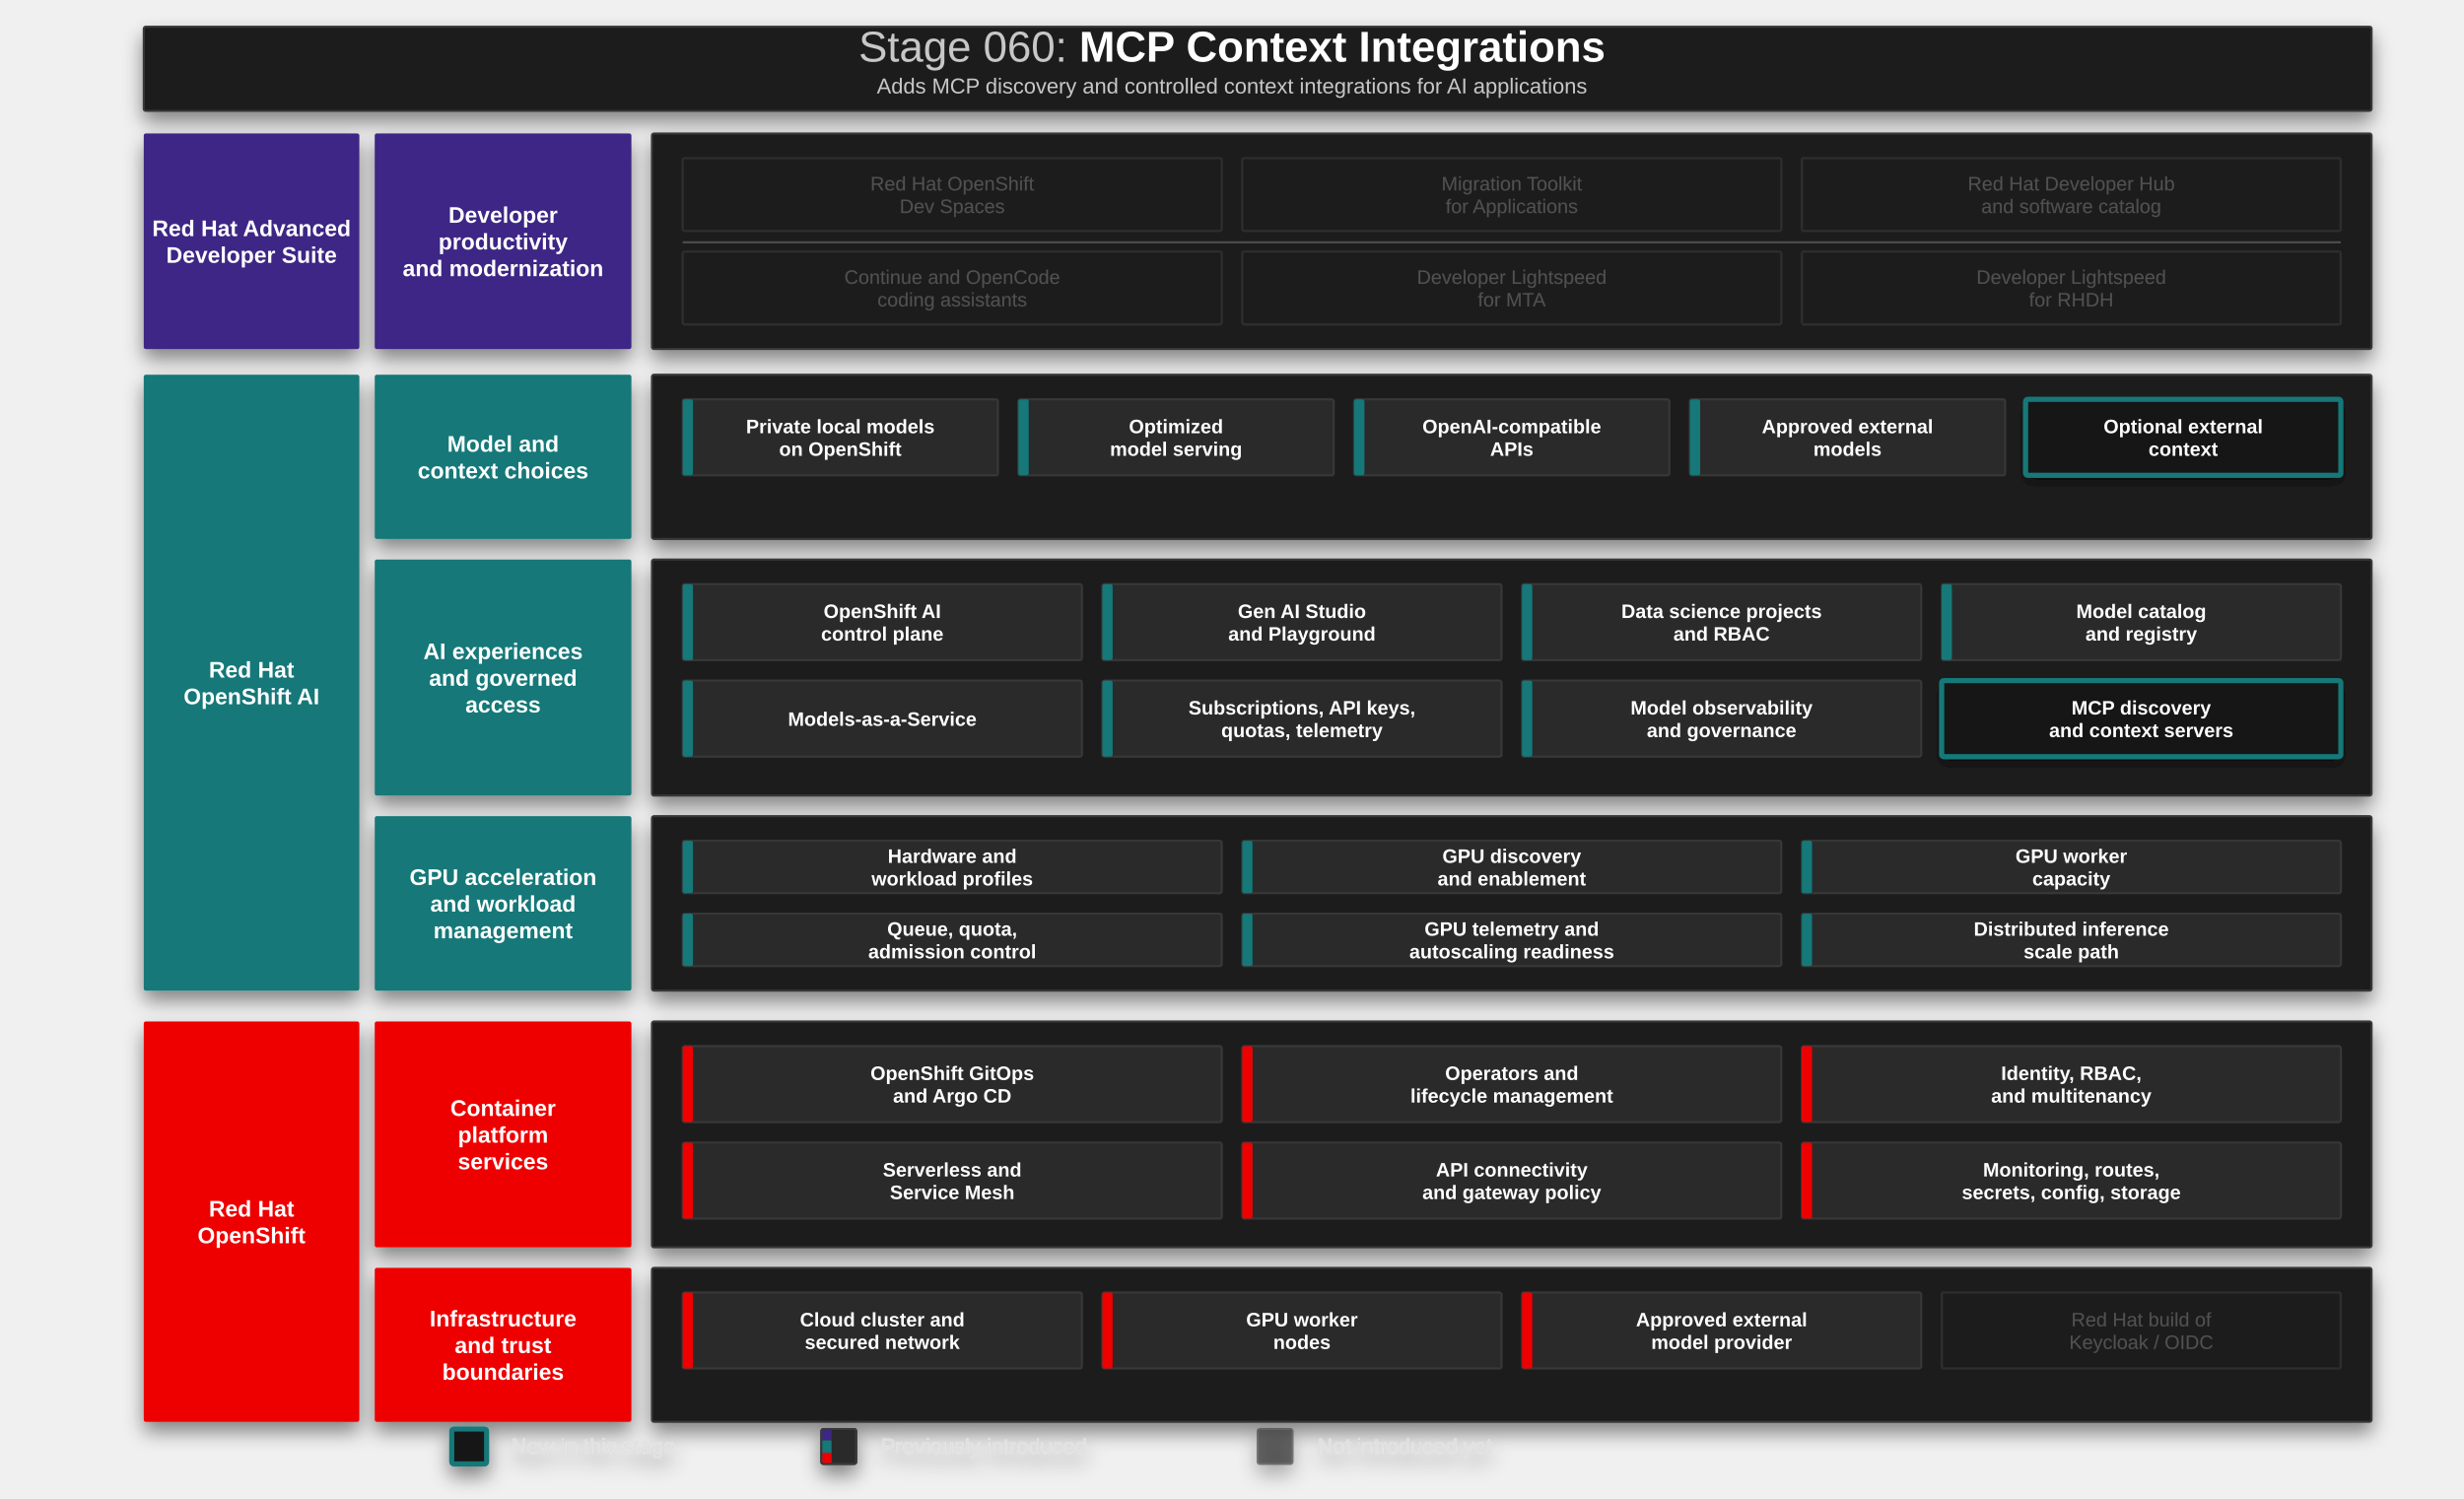
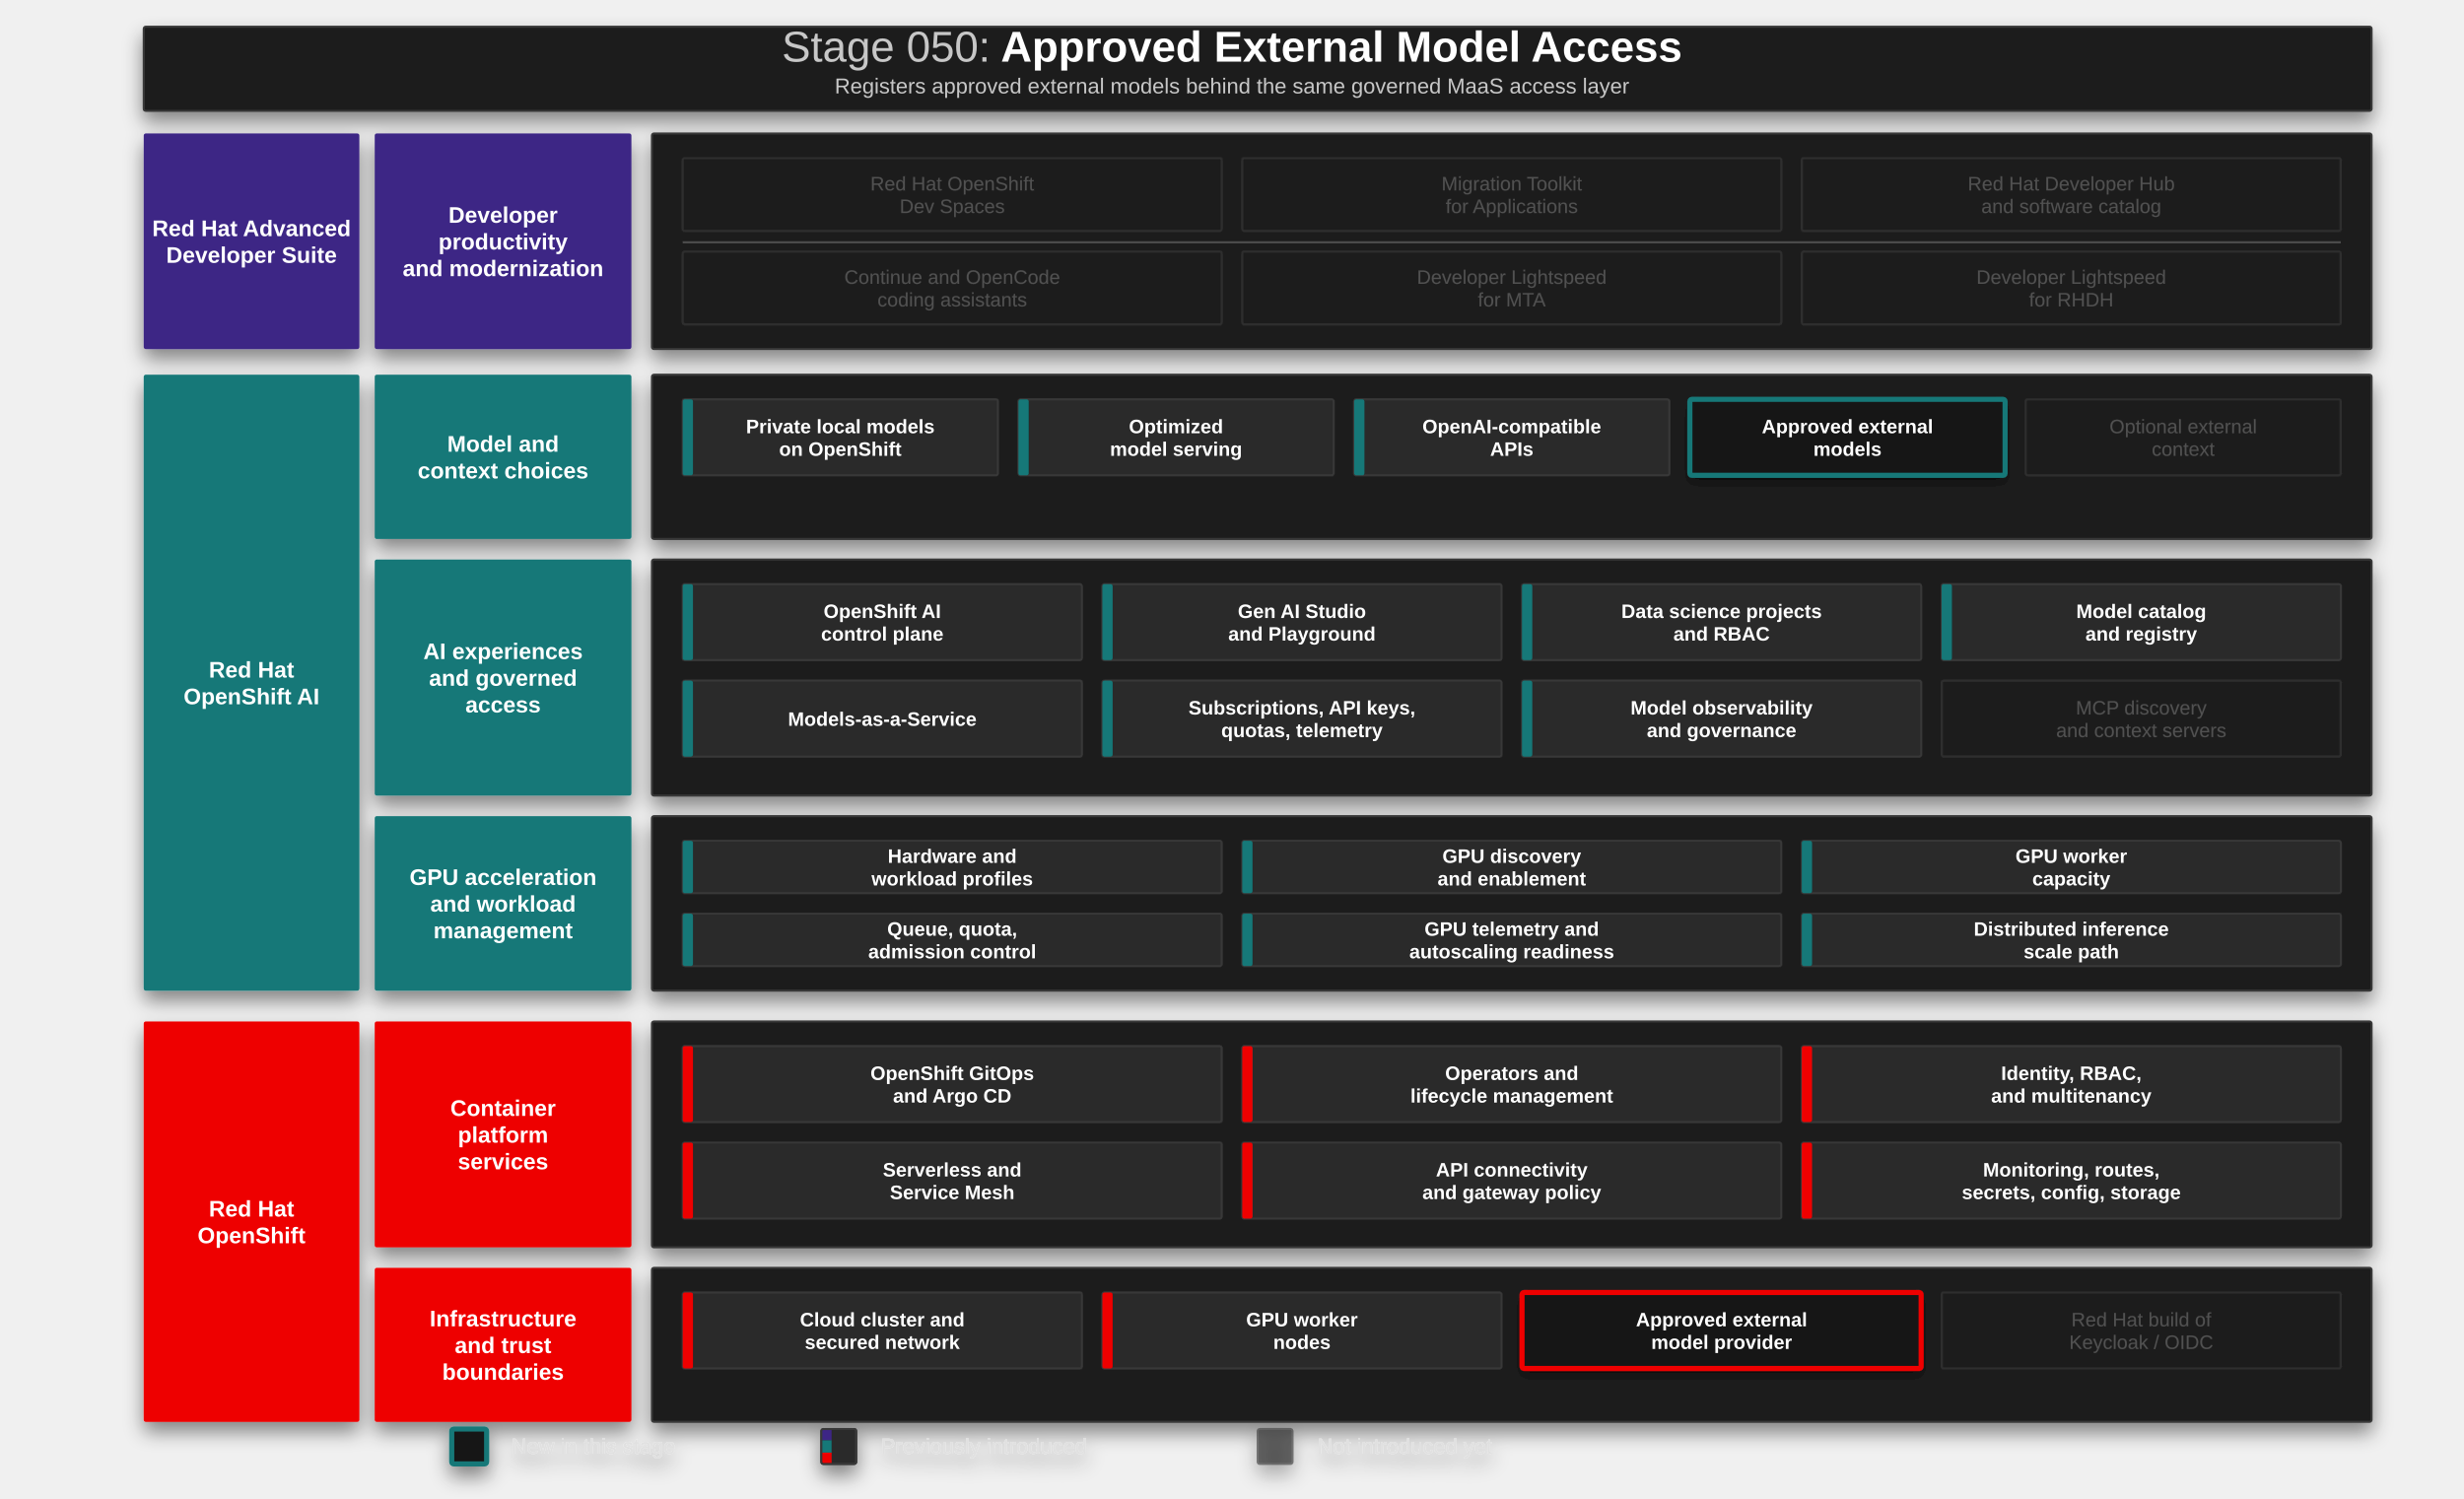
<svg xmlns="http://www.w3.org/2000/svg" width="2400" height="1460" viewBox="0 0 2400 1460" role="img" aria-labelledby="title desc">
  <style>.display{font-family:'Red Hat Display','Arial',sans-serif}.body{font-family:'Red Hat Text','Arial',sans-serif}</style>
  <defs>
    <filter id="lift" x="-20%" y="-20%" width="140%" height="140%">
      <feDropShadow dx="0" dy="6" stdDeviation="5" flood-color="#000" flood-opacity="0.55" />
    </filter>
    <filter id="panelShadow" x="-8%" y="-8%" width="116%" height="116%">
      <feDropShadow dx="0" dy="10" stdDeviation="9" flood-color="#000" flood-opacity="0.45" />
    </filter>
  </defs>
  <g filter="url(#panelShadow)">
    <rect x="140" y="26" width="2170" height="82" rx="2" fill="#1f1f1f" stroke="#383838" stroke-width="2" />
    <text x="1200" y="60" class="display" font-size="42" fill="#ffffff" font-weight="700" text-anchor="middle">
-       <tspan fill="#c7c7c7" font-weight="500">Stage 060:</tspan> MCP Context Integrations</text>
-     <text x="1200" y="91" class="body" font-size="21" fill="#c7c7c7" text-anchor="middle">Adds MCP discovery and controlled context integrations for AI applications</text>
+       <tspan fill="#c7c7c7" font-weight="500">Stage 050:</tspan> Approved External Model Access</text>
+     <text x="1200" y="91" class="body" font-size="21" fill="#c7c7c7" text-anchor="middle">Registers approved external models behind the same governed MaaS access layer</text>
    <rect x="140" y="130" width="210" height="210" rx="2" fill="#3d2785" stroke="#3d2785" stroke-width="0" />
    <text x="245" y="230" class="body" font-size="22" fill="#ffffff" font-weight="700" text-anchor="middle">Red Hat Advanced</text>
    <text x="245" y="256" class="body" font-size="22" fill="#ffffff" font-weight="700" text-anchor="middle">Developer Suite</text>
    <rect x="140" y="365" width="210" height="600" rx="2" fill="#147878" stroke="#147878" stroke-width="0" />
    <text x="245" y="660" class="body" font-size="22" fill="#ffffff" font-weight="700" text-anchor="middle">Red Hat</text>
    <text x="245" y="686" class="body" font-size="22" fill="#ffffff" font-weight="700" text-anchor="middle">OpenShift AI</text>
    <rect x="140" y="995" width="210" height="390" rx="2" fill="#ee0000" stroke="#ee0000" stroke-width="0" />
    <text x="245" y="1185" class="body" font-size="22" fill="#ffffff" font-weight="700" text-anchor="middle">Red Hat</text>
    <text x="245" y="1211" class="body" font-size="22" fill="#ffffff" font-weight="700" text-anchor="middle">OpenShift</text>
    <rect x="365" y="130" width="250" height="210" rx="2" fill="#3d2785" stroke="#3d2785" stroke-width="0" />
    <text x="490" y="217" class="body" font-size="22" fill="#ffffff" font-weight="700" text-anchor="middle">Developer</text>
    <text x="490" y="243" class="body" font-size="22" fill="#ffffff" font-weight="700" text-anchor="middle">productivity</text>
    <text x="490" y="269" class="body" font-size="22" fill="#ffffff" font-weight="700" text-anchor="middle">and modernization</text>
    <rect x="635" y="130" width="1675" height="210" rx="2" fill="#1f1f1f" stroke="#383838" stroke-width="2" />
    <g opacity="0.62">
      <rect x="665" y="154" width="525" height="71" rx="2" fill="#1f1f1f" stroke="#383838" stroke-width="2" />
      <text x="927.5" y="185.5" class="body" font-size="19" fill="#707070" font-weight="450" text-anchor="middle">Red Hat OpenShift</text>
      <text x="927.5" y="207.5" class="body" font-size="19" fill="#707070" font-weight="450" text-anchor="middle">Dev Spaces</text>
    </g>
    <g opacity="0.62">
      <rect x="1210" y="154" width="525" height="71" rx="2" fill="#1f1f1f" stroke="#383838" stroke-width="2" />
      <text x="1472.5" y="185.5" class="body" font-size="19" fill="#707070" font-weight="450" text-anchor="middle">Migration Toolkit</text>
      <text x="1472.5" y="207.5" class="body" font-size="19" fill="#707070" font-weight="450" text-anchor="middle">for Applications</text>
    </g>
    <g opacity="0.62">
      <rect x="1755" y="154" width="525" height="71" rx="2" fill="#1f1f1f" stroke="#383838" stroke-width="2" />
      <text x="2017.5" y="185.5" class="body" font-size="19" fill="#707070" font-weight="450" text-anchor="middle">Red Hat Developer Hub</text>
      <text x="2017.5" y="207.5" class="body" font-size="19" fill="#707070" font-weight="450" text-anchor="middle">and software catalog</text>
    </g>
    <g opacity="0.62">
      <rect x="665" y="245" width="525" height="71" rx="2" fill="#1f1f1f" stroke="#383838" stroke-width="2" />
      <text x="927.5" y="276.5" class="body" font-size="19" fill="#707070" font-weight="450" text-anchor="middle">Continue and OpenCode</text>
      <text x="927.5" y="298.5" class="body" font-size="19" fill="#707070" font-weight="450" text-anchor="middle">coding assistants</text>
    </g>
    <g opacity="0.62">
      <rect x="1210" y="245" width="525" height="71" rx="2" fill="#1f1f1f" stroke="#383838" stroke-width="2" />
      <text x="1472.5" y="276.5" class="body" font-size="19" fill="#707070" font-weight="450" text-anchor="middle">Developer Lightspeed</text>
      <text x="1472.5" y="298.5" class="body" font-size="19" fill="#707070" font-weight="450" text-anchor="middle">for MTA</text>
    </g>
    <g opacity="0.62">
      <rect x="1755" y="245" width="525" height="71" rx="2" fill="#1f1f1f" stroke="#383838" stroke-width="2" />
      <text x="2017.5" y="276.5" class="body" font-size="19" fill="#707070" font-weight="450" text-anchor="middle">Developer Lightspeed</text>
      <text x="2017.5" y="298.5" class="body" font-size="19" fill="#707070" font-weight="450" text-anchor="middle">for RHDH</text>
    </g>
    <line x1="665" y1="236" x2="2280" y2="236" stroke="#4d4d4d" stroke-width="2" />
    <rect x="365" y="365" width="250" height="160" rx="2" fill="#147878" stroke="#147878" stroke-width="0" />
    <text x="490" y="440" class="body" font-size="22" fill="#ffffff" font-weight="700" text-anchor="middle">Model and</text>
    <text x="490" y="466" class="body" font-size="22" fill="#ffffff" font-weight="700" text-anchor="middle">context choices</text>
    <rect x="635" y="365" width="1675" height="160" rx="2" fill="#1f1f1f" stroke="#383838" stroke-width="2" />
    <g>
      <rect x="665" y="389" width="307" height="74" rx="2" fill="#292929" stroke="#383838" stroke-width="2" />
      <rect x="665" y="389" width="10" height="74" rx="2" fill="#147878" stroke="#147878" stroke-width="0" />
      <text x="818.5" y="422" class="body" font-size="19" fill="#ffffff" font-weight="550" text-anchor="middle">Private local models</text>
      <text x="818.5" y="444" class="body" font-size="19" fill="#ffffff" font-weight="550" text-anchor="middle">on OpenShift</text>
    </g>
    <g>
      <rect x="992" y="389" width="307" height="74" rx="2" fill="#292929" stroke="#383838" stroke-width="2" />
      <rect x="992" y="389" width="10" height="74" rx="2" fill="#147878" stroke="#147878" stroke-width="0" />
      <text x="1145.5" y="422" class="body" font-size="19" fill="#ffffff" font-weight="550" text-anchor="middle">Optimized</text>
      <text x="1145.5" y="444" class="body" font-size="19" fill="#ffffff" font-weight="550" text-anchor="middle">model serving</text>
    </g>
    <g>
      <rect x="1319" y="389" width="307" height="74" rx="2" fill="#292929" stroke="#383838" stroke-width="2" />
      <rect x="1319" y="389" width="10" height="74" rx="2" fill="#147878" stroke="#147878" stroke-width="0" />
      <text x="1472.5" y="422" class="body" font-size="19" fill="#ffffff" font-weight="550" text-anchor="middle">OpenAI-compatible</text>
      <text x="1472.5" y="444" class="body" font-size="19" fill="#ffffff" font-weight="550" text-anchor="middle">APIs</text>
    </g>
-     <g>
-       <rect x="1646" y="389" width="307" height="74" rx="2" fill="#292929" stroke="#383838" stroke-width="2" />
-       <rect x="1646" y="389" width="10" height="74" rx="2" fill="#147878" stroke="#147878" stroke-width="0" />
-       <text x="1799.5" y="422" class="body" font-size="19" fill="#ffffff" font-weight="550" text-anchor="middle">Approved external</text>
-       <text x="1799.5" y="444" class="body" font-size="19" fill="#ffffff" font-weight="550" text-anchor="middle">models</text>
-     </g>
    <g filter="url(#lift)">
-       <rect x="1973" y="389" width="307" height="74" rx="2" fill="#151515" stroke="#147878" stroke-width="5" />
-       <text x="2126.5" y="422" class="body" font-size="19" fill="#ffffff" font-weight="700" text-anchor="middle">Optional external</text>
-       <text x="2126.5" y="444" class="body" font-size="19" fill="#ffffff" font-weight="700" text-anchor="middle">context</text>
+       <rect x="1646" y="389" width="307" height="74" rx="2" fill="#151515" stroke="#147878" stroke-width="5" />
+       <text x="1799.5" y="422" class="body" font-size="19" fill="#ffffff" font-weight="700" text-anchor="middle">Approved external</text>
+       <text x="1799.5" y="444" class="body" font-size="19" fill="#ffffff" font-weight="700" text-anchor="middle">models</text>
+     </g>
+     <g opacity="0.62">
+       <rect x="1973" y="389" width="307" height="74" rx="2" fill="#1f1f1f" stroke="#383838" stroke-width="2" />
+       <text x="2126.5" y="422" class="body" font-size="19" fill="#707070" font-weight="450" text-anchor="middle">Optional external</text>
+       <text x="2126.5" y="444" class="body" font-size="19" fill="#707070" font-weight="450" text-anchor="middle">context</text>
    </g>
    <rect x="365" y="545" width="250" height="230" rx="2" fill="#147878" stroke="#147878" stroke-width="0" />
    <text x="490" y="642" class="body" font-size="22" fill="#ffffff" font-weight="700" text-anchor="middle">AI experiences</text>
    <text x="490" y="668" class="body" font-size="22" fill="#ffffff" font-weight="700" text-anchor="middle">and governed</text>
    <text x="490" y="694" class="body" font-size="22" fill="#ffffff" font-weight="700" text-anchor="middle">access</text>
    <rect x="635" y="545" width="1675" height="230" rx="2" fill="#1f1f1f" stroke="#383838" stroke-width="2" />
    <g>
      <rect x="665" y="569" width="388.75" height="74" rx="2" fill="#292929" stroke="#383838" stroke-width="2" />
      <rect x="665" y="569" width="10" height="74" rx="2" fill="#147878" stroke="#147878" stroke-width="0" />
      <text x="859.375" y="602" class="body" font-size="19" fill="#ffffff" font-weight="550" text-anchor="middle">OpenShift AI</text>
      <text x="859.375" y="624" class="body" font-size="19" fill="#ffffff" font-weight="550" text-anchor="middle">control plane</text>
    </g>
    <g>
      <rect x="1073.75" y="569" width="388.75" height="74" rx="2" fill="#292929" stroke="#383838" stroke-width="2" />
      <rect x="1073.75" y="569" width="10" height="74" rx="2" fill="#147878" stroke="#147878" stroke-width="0" />
      <text x="1268.125" y="602" class="body" font-size="19" fill="#ffffff" font-weight="550" text-anchor="middle">Gen AI Studio</text>
      <text x="1268.125" y="624" class="body" font-size="19" fill="#ffffff" font-weight="550" text-anchor="middle">and Playground</text>
    </g>
    <g>
      <rect x="1482.5" y="569" width="388.75" height="74" rx="2" fill="#292929" stroke="#383838" stroke-width="2" />
      <rect x="1482.5" y="569" width="10" height="74" rx="2" fill="#147878" stroke="#147878" stroke-width="0" />
      <text x="1676.875" y="602" class="body" font-size="19" fill="#ffffff" font-weight="550" text-anchor="middle">Data science projects</text>
      <text x="1676.875" y="624" class="body" font-size="19" fill="#ffffff" font-weight="550" text-anchor="middle">and RBAC</text>
    </g>
    <g>
      <rect x="1891.25" y="569" width="388.75" height="74" rx="2" fill="#292929" stroke="#383838" stroke-width="2" />
      <rect x="1891.25" y="569" width="10" height="74" rx="2" fill="#147878" stroke="#147878" stroke-width="0" />
      <text x="2085.625" y="602" class="body" font-size="19" fill="#ffffff" font-weight="550" text-anchor="middle">Model catalog</text>
      <text x="2085.625" y="624" class="body" font-size="19" fill="#ffffff" font-weight="550" text-anchor="middle">and registry</text>
    </g>
    <g>
      <rect x="665" y="663" width="388.75" height="74" rx="2" fill="#292929" stroke="#383838" stroke-width="2" />
      <rect x="665" y="663" width="10" height="74" rx="2" fill="#147878" stroke="#147878" stroke-width="0" />
      <text x="859.375" y="707" class="body" font-size="19" fill="#ffffff" font-weight="550" text-anchor="middle">Models-as-a-Service</text>
    </g>
    <g>
      <rect x="1073.75" y="663" width="388.75" height="74" rx="2" fill="#292929" stroke="#383838" stroke-width="2" />
      <rect x="1073.75" y="663" width="10" height="74" rx="2" fill="#147878" stroke="#147878" stroke-width="0" />
      <text x="1268.125" y="696" class="body" font-size="19" fill="#ffffff" font-weight="550" text-anchor="middle">Subscriptions, API keys,</text>
      <text x="1268.125" y="718" class="body" font-size="19" fill="#ffffff" font-weight="550" text-anchor="middle">quotas, telemetry</text>
    </g>
    <g>
      <rect x="1482.5" y="663" width="388.75" height="74" rx="2" fill="#292929" stroke="#383838" stroke-width="2" />
      <rect x="1482.5" y="663" width="10" height="74" rx="2" fill="#147878" stroke="#147878" stroke-width="0" />
      <text x="1676.875" y="696" class="body" font-size="19" fill="#ffffff" font-weight="550" text-anchor="middle">Model observability</text>
      <text x="1676.875" y="718" class="body" font-size="19" fill="#ffffff" font-weight="550" text-anchor="middle">and governance</text>
    </g>
-     <g filter="url(#lift)">
-       <rect x="1891.25" y="663" width="388.75" height="74" rx="2" fill="#151515" stroke="#147878" stroke-width="5" />
-       <text x="2085.625" y="696" class="body" font-size="19" fill="#ffffff" font-weight="700" text-anchor="middle">MCP discovery</text>
-       <text x="2085.625" y="718" class="body" font-size="19" fill="#ffffff" font-weight="700" text-anchor="middle">and context servers</text>
+     <g opacity="0.62">
+       <rect x="1891.25" y="663" width="388.75" height="74" rx="2" fill="#1f1f1f" stroke="#383838" stroke-width="2" />
+       <text x="2085.625" y="696" class="body" font-size="19" fill="#707070" font-weight="450" text-anchor="middle">MCP discovery</text>
+       <text x="2085.625" y="718" class="body" font-size="19" fill="#707070" font-weight="450" text-anchor="middle">and context servers</text>
    </g>
    <rect x="365" y="795" width="250" height="170" rx="2" fill="#147878" stroke="#147878" stroke-width="0" />
    <text x="490" y="862" class="body" font-size="22" fill="#ffffff" font-weight="700" text-anchor="middle">GPU acceleration</text>
    <text x="490" y="888" class="body" font-size="22" fill="#ffffff" font-weight="700" text-anchor="middle">and workload</text>
    <text x="490" y="914" class="body" font-size="22" fill="#ffffff" font-weight="700" text-anchor="middle">management</text>
    <rect x="635" y="795" width="1675" height="170" rx="2" fill="#1f1f1f" stroke="#383838" stroke-width="2" />
    <g>
      <rect x="665" y="819" width="525" height="51" rx="2" fill="#292929" stroke="#383838" stroke-width="2" />
      <rect x="665" y="819" width="10" height="51" rx="2" fill="#147878" stroke="#147878" stroke-width="0" />
      <text x="927.5" y="840.5" class="body" font-size="19" fill="#ffffff" font-weight="550" text-anchor="middle">Hardware and</text>
      <text x="927.5" y="862.5" class="body" font-size="19" fill="#ffffff" font-weight="550" text-anchor="middle">workload profiles</text>
    </g>
    <g>
      <rect x="1210" y="819" width="525" height="51" rx="2" fill="#292929" stroke="#383838" stroke-width="2" />
      <rect x="1210" y="819" width="10" height="51" rx="2" fill="#147878" stroke="#147878" stroke-width="0" />
      <text x="1472.5" y="840.5" class="body" font-size="19" fill="#ffffff" font-weight="550" text-anchor="middle">GPU discovery</text>
      <text x="1472.5" y="862.5" class="body" font-size="19" fill="#ffffff" font-weight="550" text-anchor="middle">and enablement</text>
    </g>
    <g>
      <rect x="1755" y="819" width="525" height="51" rx="2" fill="#292929" stroke="#383838" stroke-width="2" />
      <rect x="1755" y="819" width="10" height="51" rx="2" fill="#147878" stroke="#147878" stroke-width="0" />
      <text x="2017.5" y="840.5" class="body" font-size="19" fill="#ffffff" font-weight="550" text-anchor="middle">GPU worker</text>
      <text x="2017.5" y="862.5" class="body" font-size="19" fill="#ffffff" font-weight="550" text-anchor="middle">capacity</text>
    </g>
    <g>
      <rect x="665" y="890" width="525" height="51" rx="2" fill="#292929" stroke="#383838" stroke-width="2" />
      <rect x="665" y="890" width="10" height="51" rx="2" fill="#147878" stroke="#147878" stroke-width="0" />
      <text x="927.5" y="911.5" class="body" font-size="19" fill="#ffffff" font-weight="550" text-anchor="middle">Queue, quota,</text>
      <text x="927.5" y="933.5" class="body" font-size="19" fill="#ffffff" font-weight="550" text-anchor="middle">admission control</text>
    </g>
    <g>
      <rect x="1210" y="890" width="525" height="51" rx="2" fill="#292929" stroke="#383838" stroke-width="2" />
      <rect x="1210" y="890" width="10" height="51" rx="2" fill="#147878" stroke="#147878" stroke-width="0" />
      <text x="1472.5" y="911.5" class="body" font-size="19" fill="#ffffff" font-weight="550" text-anchor="middle">GPU telemetry and</text>
      <text x="1472.5" y="933.5" class="body" font-size="19" fill="#ffffff" font-weight="550" text-anchor="middle">autoscaling readiness</text>
    </g>
    <g>
      <rect x="1755" y="890" width="525" height="51" rx="2" fill="#292929" stroke="#383838" stroke-width="2" />
      <rect x="1755" y="890" width="10" height="51" rx="2" fill="#147878" stroke="#147878" stroke-width="0" />
      <text x="2017.5" y="911.5" class="body" font-size="19" fill="#ffffff" font-weight="550" text-anchor="middle">Distributed inference</text>
      <text x="2017.5" y="933.5" class="body" font-size="19" fill="#ffffff" font-weight="550" text-anchor="middle">scale path</text>
    </g>
    <rect x="365" y="995" width="250" height="220" rx="2" fill="#ee0000" stroke="#ee0000" stroke-width="0" />
    <text x="490" y="1087" class="body" font-size="22" fill="#ffffff" font-weight="700" text-anchor="middle">Container</text>
    <text x="490" y="1113" class="body" font-size="22" fill="#ffffff" font-weight="700" text-anchor="middle">platform</text>
    <text x="490" y="1139" class="body" font-size="22" fill="#ffffff" font-weight="700" text-anchor="middle">services</text>
    <rect x="635" y="995" width="1675" height="220" rx="2" fill="#1f1f1f" stroke="#383838" stroke-width="2" />
    <g>
      <rect x="665" y="1019" width="525" height="74" rx="2" fill="#292929" stroke="#383838" stroke-width="2" />
      <rect x="665" y="1019" width="10" height="74" rx="2" fill="#ee0000" stroke="#ee0000" stroke-width="0" />
      <text x="927.5" y="1052" class="body" font-size="19" fill="#ffffff" font-weight="550" text-anchor="middle">OpenShift GitOps</text>
      <text x="927.5" y="1074" class="body" font-size="19" fill="#ffffff" font-weight="550" text-anchor="middle">and Argo CD</text>
    </g>
    <g>
      <rect x="1210" y="1019" width="525" height="74" rx="2" fill="#292929" stroke="#383838" stroke-width="2" />
      <rect x="1210" y="1019" width="10" height="74" rx="2" fill="#ee0000" stroke="#ee0000" stroke-width="0" />
      <text x="1472.5" y="1052" class="body" font-size="19" fill="#ffffff" font-weight="550" text-anchor="middle">Operators and</text>
      <text x="1472.5" y="1074" class="body" font-size="19" fill="#ffffff" font-weight="550" text-anchor="middle">lifecycle management</text>
    </g>
    <g>
      <rect x="1755" y="1019" width="525" height="74" rx="2" fill="#292929" stroke="#383838" stroke-width="2" />
      <rect x="1755" y="1019" width="10" height="74" rx="2" fill="#ee0000" stroke="#ee0000" stroke-width="0" />
      <text x="2017.5" y="1052" class="body" font-size="19" fill="#ffffff" font-weight="550" text-anchor="middle">Identity, RBAC,</text>
      <text x="2017.5" y="1074" class="body" font-size="19" fill="#ffffff" font-weight="550" text-anchor="middle">and multitenancy</text>
    </g>
    <g>
      <rect x="665" y="1113" width="525" height="74" rx="2" fill="#292929" stroke="#383838" stroke-width="2" />
      <rect x="665" y="1113" width="10" height="74" rx="2" fill="#ee0000" stroke="#ee0000" stroke-width="0" />
      <text x="927.5" y="1146" class="body" font-size="19" fill="#ffffff" font-weight="550" text-anchor="middle">Serverless and</text>
      <text x="927.5" y="1168" class="body" font-size="19" fill="#ffffff" font-weight="550" text-anchor="middle">Service Mesh</text>
    </g>
    <g>
      <rect x="1210" y="1113" width="525" height="74" rx="2" fill="#292929" stroke="#383838" stroke-width="2" />
      <rect x="1210" y="1113" width="10" height="74" rx="2" fill="#ee0000" stroke="#ee0000" stroke-width="0" />
      <text x="1472.5" y="1146" class="body" font-size="19" fill="#ffffff" font-weight="550" text-anchor="middle">API connectivity</text>
      <text x="1472.5" y="1168" class="body" font-size="19" fill="#ffffff" font-weight="550" text-anchor="middle">and gateway policy</text>
    </g>
    <g>
      <rect x="1755" y="1113" width="525" height="74" rx="2" fill="#292929" stroke="#383838" stroke-width="2" />
      <rect x="1755" y="1113" width="10" height="74" rx="2" fill="#ee0000" stroke="#ee0000" stroke-width="0" />
      <text x="2017.5" y="1146" class="body" font-size="19" fill="#ffffff" font-weight="550" text-anchor="middle">Monitoring, routes,</text>
      <text x="2017.5" y="1168" class="body" font-size="19" fill="#ffffff" font-weight="550" text-anchor="middle">secrets, config, storage</text>
    </g>
    <rect x="365" y="1235" width="250" height="150" rx="2" fill="#ee0000" stroke="#ee0000" stroke-width="0" />
    <text x="490" y="1292" class="body" font-size="22" fill="#ffffff" font-weight="700" text-anchor="middle">Infrastructure</text>
    <text x="490" y="1318" class="body" font-size="22" fill="#ffffff" font-weight="700" text-anchor="middle">and trust</text>
    <text x="490" y="1344" class="body" font-size="22" fill="#ffffff" font-weight="700" text-anchor="middle">boundaries</text>
    <rect x="635" y="1235" width="1675" height="150" rx="2" fill="#1f1f1f" stroke="#383838" stroke-width="2" />
    <g>
      <rect x="665" y="1259" width="388.75" height="74" rx="2" fill="#292929" stroke="#383838" stroke-width="2" />
      <rect x="665" y="1259" width="10" height="74" rx="2" fill="#ee0000" stroke="#ee0000" stroke-width="0" />
      <text x="859.375" y="1292" class="body" font-size="19" fill="#ffffff" font-weight="550" text-anchor="middle">Cloud cluster and</text>
      <text x="859.375" y="1314" class="body" font-size="19" fill="#ffffff" font-weight="550" text-anchor="middle">secured network</text>
    </g>
    <g>
      <rect x="1073.75" y="1259" width="388.75" height="74" rx="2" fill="#292929" stroke="#383838" stroke-width="2" />
      <rect x="1073.75" y="1259" width="10" height="74" rx="2" fill="#ee0000" stroke="#ee0000" stroke-width="0" />
      <text x="1268.125" y="1292" class="body" font-size="19" fill="#ffffff" font-weight="550" text-anchor="middle">GPU worker</text>
      <text x="1268.125" y="1314" class="body" font-size="19" fill="#ffffff" font-weight="550" text-anchor="middle">nodes</text>
    </g>
-     <g>
-       <rect x="1482.5" y="1259" width="388.75" height="74" rx="2" fill="#292929" stroke="#383838" stroke-width="2" />
-       <rect x="1482.5" y="1259" width="10" height="74" rx="2" fill="#ee0000" stroke="#ee0000" stroke-width="0" />
-       <text x="1676.875" y="1292" class="body" font-size="19" fill="#ffffff" font-weight="550" text-anchor="middle">Approved external</text>
-       <text x="1676.875" y="1314" class="body" font-size="19" fill="#ffffff" font-weight="550" text-anchor="middle">model provider</text>
+     <g filter="url(#lift)">
+       <rect x="1482.5" y="1259" width="388.75" height="74" rx="2" fill="#151515" stroke="#ee0000" stroke-width="5" />
+       <text x="1676.875" y="1292" class="body" font-size="19" fill="#ffffff" font-weight="700" text-anchor="middle">Approved external</text>
+       <text x="1676.875" y="1314" class="body" font-size="19" fill="#ffffff" font-weight="700" text-anchor="middle">model provider</text>
    </g>
    <g opacity="0.62">
      <rect x="1891.25" y="1259" width="388.75" height="74" rx="2" fill="#1f1f1f" stroke="#383838" stroke-width="2" />
      <text x="2085.625" y="1292" class="body" font-size="19" fill="#707070" font-weight="450" text-anchor="middle">Red Hat build of</text>
      <text x="2085.625" y="1314" class="body" font-size="19" fill="#707070" font-weight="450" text-anchor="middle">Keycloak / OIDC</text>
    </g>
    <rect x="440" y="1392" width="34" height="34" rx="2" fill="#151515" stroke="#147878" stroke-width="5" />
    <text x="498" y="1416" class="body" font-size="21" fill="#e0e0e0">New in this stage</text>
    <rect x="800" y="1392" width="34" height="34" rx="2" fill="#292929" stroke="#383838" stroke-width="2" />
    <rect x="800" y="1392" width="10" height="11" rx="0" fill="#3d2785" stroke="#3d2785" stroke-width="0" />
    <rect x="800" y="1403" width="10" height="12" rx="0" fill="#147878" stroke="#147878" stroke-width="0" />
    <rect x="800" y="1415" width="10" height="11" rx="0" fill="#ee0000" stroke="#ee0000" stroke-width="0" />
    <rect x="800" y="1392" width="34" height="34" rx="2" fill="none" stroke="#383838" stroke-width="2" />
    <text x="858" y="1416" class="body" font-size="21" fill="#e0e0e0">Previously introduced</text>
    <rect x="1225" y="1392" width="34" height="34" rx="2" fill="#1f1f1f" stroke="#383838" stroke-width="2" opacity="0.62" />
    <text x="1283" y="1416" class="body" font-size="21" fill="#e0e0e0">Not introduced yet</text>
  </g>
</svg>
